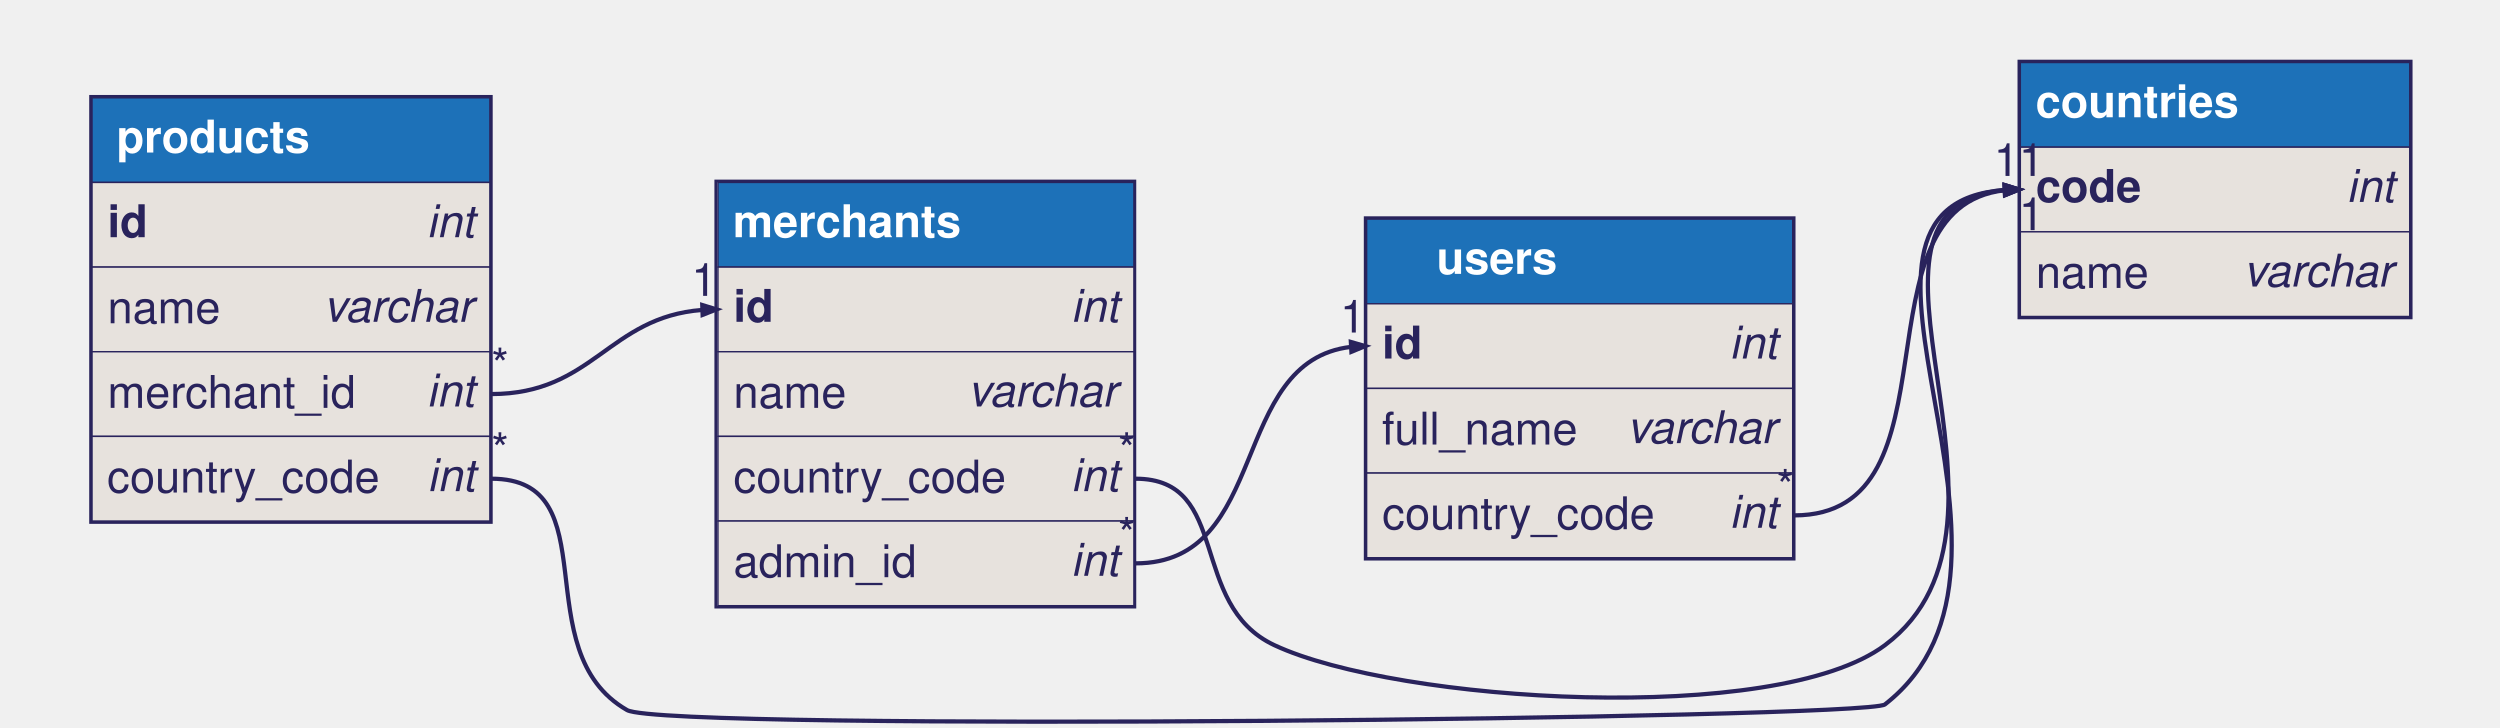
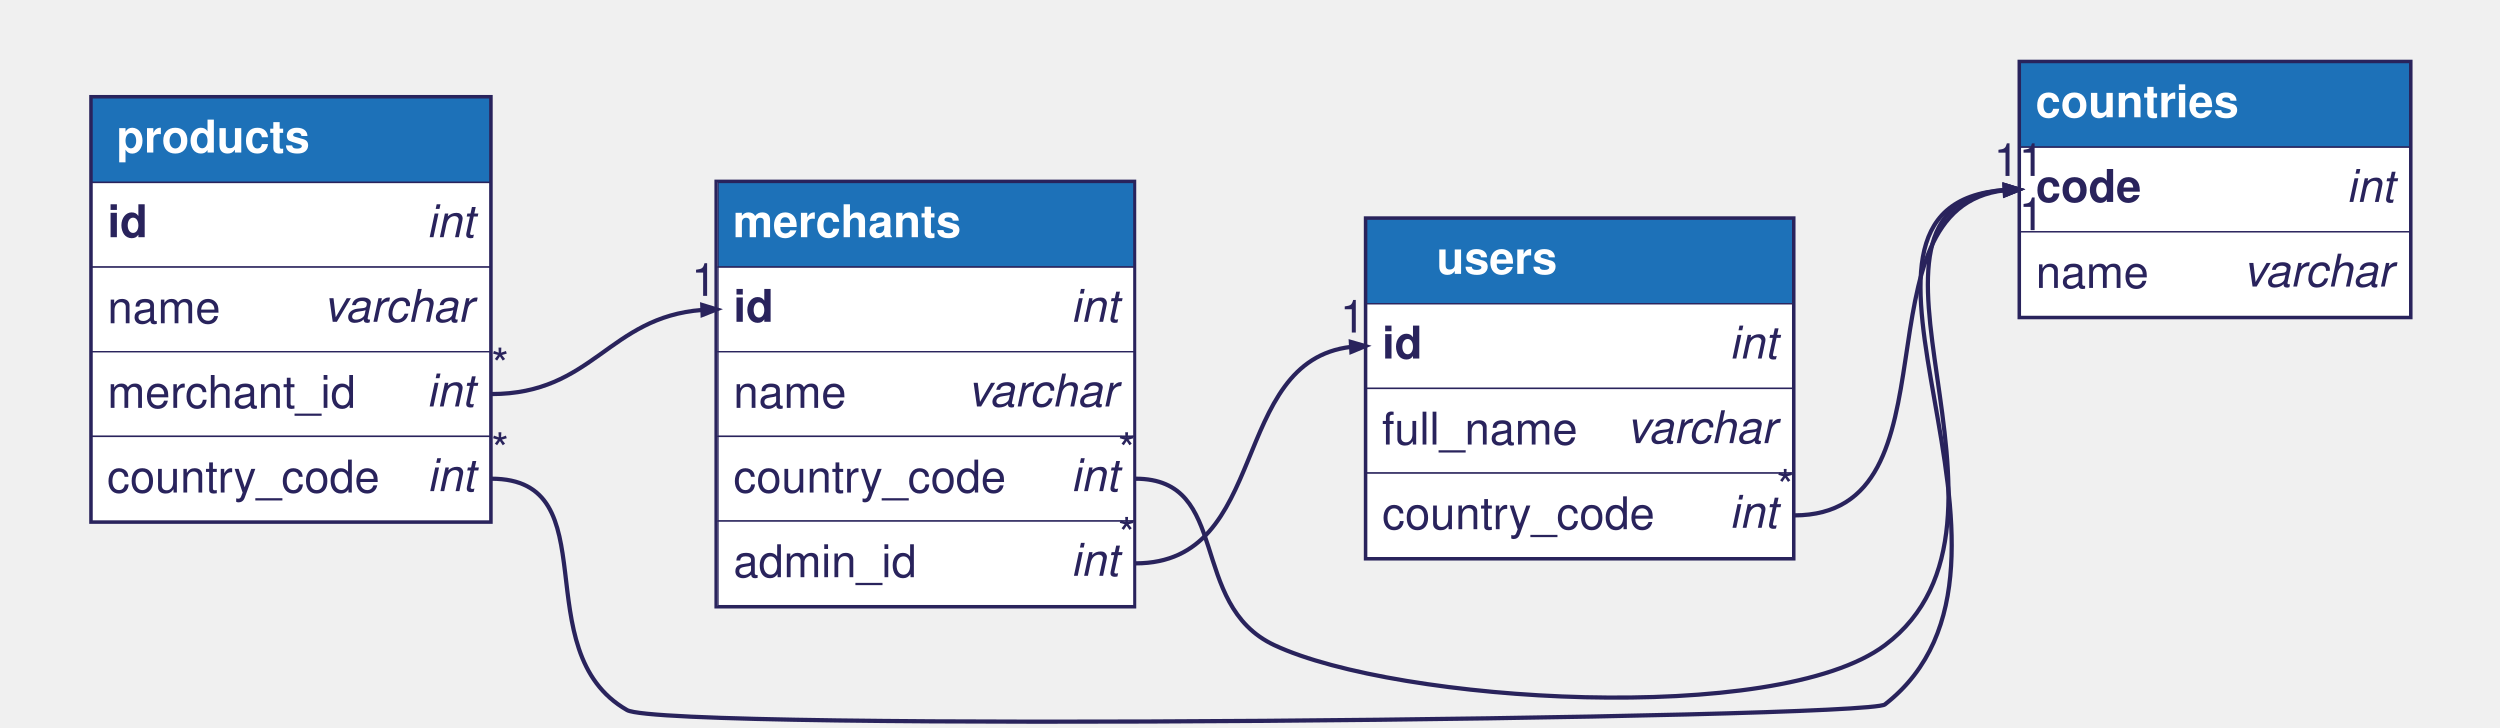
<svg xmlns="http://www.w3.org/2000/svg" width="1772pt" height="516pt" viewBox="0.00 0.00 1772.04 515.60">
  <g id="graph0" class="graph" transform="scale(1 1) rotate(0) translate(4 511.6)">
    <g id="countries" class="node">
      <ellipse fill="none" stroke="black" stroke-width="0" cx="1566.05" cy="-377.49" rx="197.98" ry="130.22" />
      <polygon fill="#1d71b8" stroke="transparent" points="1428.05,-407.49 1428.05,-467.49 1704.05,-467.49 1704.05,-407.49 1428.05,-407.49" />
      <polygon fill="none" stroke="#29235c" points="1428.05,-407.49 1428.05,-467.49 1704.05,-467.49 1704.05,-407.49 1428.05,-407.49" />
      <text text-anchor="start" x="1438.9" y="-428.69" font-family="Helvetica,sans-Serif" font-weight="bold" font-size="32.00" fill="#ffffff">       countries       </text>
-       <polygon fill="#e7e2dd" stroke="transparent" points="1428.05,-347.49 1428.05,-407.49 1704.05,-407.49 1704.05,-347.49 1428.05,-347.49" />
+       <polygon fill="#ffffff" stroke="transparent" points="1428.05,-347.49 1428.05,-407.49 1704.05,-407.49 1704.05,-347.49 1428.05,-347.49" />
      <polygon fill="none" stroke="#29235c" points="1428.05,-347.49 1428.05,-407.49 1704.05,-407.49 1704.05,-347.49 1428.05,-347.49" />
      <text text-anchor="start" x="1439.05" y="-368.69" font-family="Helvetica,sans-Serif" font-weight="bold" font-size="32.00" fill="#29235c">code</text>
      <text text-anchor="start" x="1508.42" y="-368.69" font-family="Helvetica,sans-Serif" font-size="32.00" fill="#29235c">    </text>
      <text text-anchor="start" x="1659.27" y="-368.69" font-family="Helvetica,sans-Serif" font-style="italic" font-size="32.00" fill="#29235c">int</text>
-       <polygon fill="#e7e2dd" stroke="transparent" points="1428.05,-287.49 1428.05,-347.49 1704.05,-347.49 1704.05,-287.49 1428.05,-287.49" />
+       <polygon fill="#ffffff" stroke="transparent" points="1428.05,-287.49 1428.05,-347.49 1704.05,-347.49 1704.05,-287.49 1428.05,-287.49" />
      <polygon fill="none" stroke="#29235c" points="1428.05,-287.49 1428.05,-347.49 1704.05,-347.49 1704.05,-287.49 1428.05,-287.49" />
      <text text-anchor="start" x="1439.05" y="-307.69" font-family="Helvetica,sans-Serif" font-size="32.00" fill="#29235c">name    </text>
      <text text-anchor="start" x="1586.38" y="-308.69" font-family="Helvetica,sans-Serif" font-style="italic" font-size="32.00" fill="#29235c">varchar</text>
      <polygon fill="none" stroke="#29235c" stroke-width="2" points="1427.05,-286.49 1427.05,-468.49 1705.05,-468.49 1705.05,-286.49 1427.05,-286.49" />
    </g>
    <g id="users" class="node">
      <ellipse fill="none" stroke="black" stroke-width="0" cx="1115.69" cy="-236.49" rx="216.25" ry="172.57" />
      <polygon fill="#1d71b8" stroke="transparent" points="964.69,-296.49 964.69,-356.49 1266.69,-356.49 1266.69,-296.49 964.69,-296.49" />
      <polygon fill="none" stroke="#29235c" points="964.69,-296.49 964.69,-356.49 1266.69,-356.49 1266.69,-296.49 964.69,-296.49" />
      <text text-anchor="start" x="1014.32" y="-317.69" font-family="Helvetica,sans-Serif" font-weight="bold" font-size="32.00" fill="#ffffff">       users       </text>
-       <polygon fill="#e7e2dd" stroke="transparent" points="964.69,-236.49 964.69,-296.49 1266.69,-296.49 1266.69,-236.49 964.69,-236.49" />
+       <polygon fill="#ffffff" stroke="transparent" points="964.69,-236.49 964.69,-296.49 1266.69,-296.49 1266.69,-236.49 964.69,-236.49" />
      <polygon fill="none" stroke="#29235c" points="964.69,-236.49 964.69,-296.49 1266.69,-296.49 1266.69,-236.49 964.69,-236.49" />
      <text text-anchor="start" x="975.69" y="-257.69" font-family="Helvetica,sans-Serif" font-weight="bold" font-size="32.00" fill="#29235c">id</text>
      <text text-anchor="start" x="1000.58" y="-257.69" font-family="Helvetica,sans-Serif" font-size="32.00" fill="#29235c">    </text>
      <text text-anchor="start" x="1221.91" y="-257.69" font-family="Helvetica,sans-Serif" font-style="italic" font-size="32.00" fill="#29235c">int</text>
-       <polygon fill="#e7e2dd" stroke="transparent" points="964.69,-176.49 964.69,-236.49 1266.69,-236.49 1266.69,-176.49 964.69,-176.49" />
+       <polygon fill="#ffffff" stroke="transparent" points="964.69,-176.49 964.69,-236.49 1266.69,-236.49 1266.69,-176.49 964.69,-176.49" />
      <polygon fill="none" stroke="#29235c" points="964.69,-176.49 964.69,-236.49 1266.69,-236.49 1266.69,-176.49 964.69,-176.49" />
      <text text-anchor="start" x="975.56" y="-196.69" font-family="Helvetica,sans-Serif" font-size="32.00" fill="#29235c">full_name    </text>
      <text text-anchor="start" x="1149.35" y="-197.69" font-family="Helvetica,sans-Serif" font-style="italic" font-size="32.00" fill="#29235c">varchar</text>
-       <polygon fill="#e7e2dd" stroke="transparent" points="964.69,-116.49 964.69,-176.49 1266.69,-176.49 1266.69,-116.49 964.69,-116.49" />
+       <polygon fill="#ffffff" stroke="transparent" points="964.69,-116.49 964.69,-176.49 1266.69,-176.49 1266.69,-116.49 964.69,-116.49" />
      <polygon fill="none" stroke="#29235c" points="964.69,-116.49 964.69,-176.49 1266.69,-176.49 1266.69,-116.49 964.69,-116.49" />
      <text text-anchor="start" x="975.69" y="-136.69" font-family="Helvetica,sans-Serif" font-size="32.00" fill="#29235c">country_code    </text>
      <text text-anchor="start" x="1221.91" y="-137.69" font-family="Helvetica,sans-Serif" font-style="italic" font-size="32.00" fill="#29235c">int</text>
      <polygon fill="none" stroke="#29235c" stroke-width="2" points="963.69,-115.49 963.69,-357.49 1267.69,-357.49 1267.69,-115.49 963.69,-115.49" />
    </g>
    <g id="edge6" class="edge">
      <path fill="none" stroke="#29235c" stroke-width="3" d="M1267.69,-146.49C1388.89,-146.49 1307.26,-364.59 1416.96,-376.94" />
      <polygon fill="#29235c" stroke="#29235c" stroke-width="3" points="1416.88,-380.44 1427.05,-377.49 1417.26,-373.45 1416.88,-380.44" />
      <text text-anchor="middle" x="1435.95" y="-387.09" font-family="Helvetica,sans-Serif" font-size="32.00" fill="#29235c">1</text>
      <text text-anchor="middle" x="1261.47" y="-156.09" font-family="Helvetica,sans-Serif" font-size="32.00" fill="#29235c">*</text>
    </g>
    <g id="merchants" class="node">
      <ellipse fill="none" stroke="black" stroke-width="0" cx="651.89" cy="-232.49" rx="211.35" ry="214.92" />
      <polygon fill="#1d71b8" stroke="transparent" points="504.89,-322.49 504.89,-382.49 799.89,-382.49 799.89,-322.49 504.89,-322.49" />
      <polygon fill="none" stroke="#29235c" points="504.89,-322.49 504.89,-382.49 799.89,-382.49 799.89,-322.49 504.89,-322.49" />
      <text text-anchor="start" x="515.46" y="-343.69" font-family="Helvetica,sans-Serif" font-weight="bold" font-size="32.00" fill="#ffffff">       merchants       </text>
-       <polygon fill="#e7e2dd" stroke="transparent" points="504.89,-262.49 504.89,-322.49 799.89,-322.49 799.89,-262.49 504.89,-262.49" />
+       <polygon fill="#ffffff" stroke="transparent" points="504.89,-262.49 504.89,-322.49 799.89,-322.49 799.89,-262.49 504.89,-262.49" />
      <polygon fill="none" stroke="#29235c" points="504.89,-262.49 504.89,-322.49 799.89,-322.49 799.89,-262.49 504.89,-262.49" />
      <text text-anchor="start" x="515.89" y="-283.69" font-family="Helvetica,sans-Serif" font-weight="bold" font-size="32.00" fill="#29235c">id</text>
      <text text-anchor="start" x="540.78" y="-283.69" font-family="Helvetica,sans-Serif" font-size="32.00" fill="#29235c">    </text>
      <text text-anchor="start" x="755.11" y="-283.69" font-family="Helvetica,sans-Serif" font-style="italic" font-size="32.00" fill="#29235c">int</text>
-       <polygon fill="#e7e2dd" stroke="transparent" points="504.89,-202.49 504.89,-262.49 799.89,-262.49 799.89,-202.49 504.89,-202.49" />
+       <polygon fill="#ffffff" stroke="transparent" points="504.89,-202.49 504.89,-262.49 799.89,-262.49 799.89,-202.49 504.89,-202.49" />
      <polygon fill="none" stroke="#29235c" points="504.89,-202.49 504.89,-262.49 799.89,-262.49 799.89,-202.49 504.89,-202.49" />
      <text text-anchor="start" x="515.89" y="-222.69" font-family="Helvetica,sans-Serif" font-size="32.00" fill="#29235c">name    </text>
      <text text-anchor="start" x="682.22" y="-223.69" font-family="Helvetica,sans-Serif" font-style="italic" font-size="32.00" fill="#29235c">varchar</text>
-       <polygon fill="#e7e2dd" stroke="transparent" points="504.89,-142.49 504.89,-202.49 799.89,-202.49 799.89,-142.49 504.89,-142.49" />
+       <polygon fill="#ffffff" stroke="transparent" points="504.89,-142.49 504.89,-202.49 799.89,-202.49 799.89,-142.49 504.89,-142.49" />
      <polygon fill="none" stroke="#29235c" points="504.89,-142.49 504.89,-202.49 799.89,-202.49 799.89,-142.49 504.89,-142.49" />
      <text text-anchor="start" x="515.89" y="-162.69" font-family="Helvetica,sans-Serif" font-size="32.00" fill="#29235c">country_code    </text>
      <text text-anchor="start" x="755.11" y="-163.69" font-family="Helvetica,sans-Serif" font-style="italic" font-size="32.00" fill="#29235c">int</text>
-       <polygon fill="#e7e2dd" stroke="transparent" points="504.89,-82.49 504.89,-142.49 799.89,-142.49 799.89,-82.49 504.89,-82.49" />
+       <polygon fill="#ffffff" stroke="transparent" points="504.89,-82.49 504.89,-142.49 799.89,-142.49 799.89,-82.49 504.89,-82.49" />
      <polygon fill="none" stroke="#29235c" points="504.89,-82.49 504.89,-142.49 799.89,-142.49 799.89,-82.49 504.89,-82.49" />
      <text text-anchor="start" x="515.89" y="-102.69" font-family="Helvetica,sans-Serif" font-size="32.00" fill="#29235c">admin_id    </text>
      <text text-anchor="start" x="755.11" y="-103.69" font-family="Helvetica,sans-Serif" font-style="italic" font-size="32.00" fill="#29235c">int</text>
      <polygon fill="none" stroke="#29235c" stroke-width="2" points="503.39,-81.49 503.39,-383.49 800.39,-383.49 800.39,-81.49 503.39,-81.49" />
    </g>
    <g id="edge8" class="edge">
      <path fill="none" stroke="#29235c" stroke-width="3" d="M800.89,-172.49C869.18,-172.49 837.46,-83.44 899.31,-54.49 986.41,-13.72 1255.07,3.12 1332.06,-54.49 1449.06,-142.04 1285.44,-366.63 1417.06,-377.11" />
      <polygon fill="#29235c" stroke="#29235c" stroke-width="3" points="1416.93,-380.61 1427.05,-377.49 1417.19,-373.61 1416.93,-380.61" />
      <text text-anchor="middle" x="1435.95" y="-348.69" font-family="Helvetica,sans-Serif" font-size="32.00" fill="#29235c">1</text>
      <text text-anchor="middle" x="794.67" y="-182.09" font-family="Helvetica,sans-Serif" font-size="32.00" fill="#29235c">*</text>
    </g>
    <g id="edge10" class="edge">
      <path fill="none" stroke="#29235c" stroke-width="3" d="M800.89,-112.49C896.99,-112.49 866.48,-255.85 953.68,-265.93" />
      <polygon fill="#29235c" stroke="#29235c" stroke-width="3" points="953.51,-269.43 963.69,-266.49 953.9,-262.44 953.51,-269.43" />
      <text text-anchor="middle" x="954.8" y="-276.09" font-family="Helvetica,sans-Serif" font-size="32.00" fill="#29235c">1</text>
      <text text-anchor="middle" x="794.67" y="-122.09" font-family="Helvetica,sans-Serif" font-size="32.00" fill="#29235c">*</text>
    </g>
    <g id="products" class="node">
      <ellipse fill="none" stroke="black" stroke-width="0" cx="202.23" cy="-292.49" rx="202.47" ry="214.92" />
      <polygon fill="#1d71b8" stroke="transparent" points="61.23,-382.49 61.23,-442.49 343.23,-442.49 343.23,-382.49 61.23,-382.49" />
      <polygon fill="none" stroke="#29235c" points="61.23,-382.49 61.23,-442.49 343.23,-442.49 343.23,-382.49 61.23,-382.49" />
      <text text-anchor="start" x="78.63" y="-403.69" font-family="Helvetica,sans-Serif" font-weight="bold" font-size="32.00" fill="#ffffff">       products       </text>
-       <polygon fill="#e7e2dd" stroke="transparent" points="61.23,-322.49 61.23,-382.49 343.23,-382.49 343.23,-322.49 61.23,-322.49" />
+       <polygon fill="#ffffff" stroke="transparent" points="61.23,-322.49 61.23,-382.49 343.23,-382.49 343.23,-322.49 61.23,-322.49" />
      <polygon fill="none" stroke="#29235c" points="61.23,-322.49 61.23,-382.49 343.23,-382.49 343.23,-322.49 61.23,-322.49" />
      <text text-anchor="start" x="72.23" y="-343.69" font-family="Helvetica,sans-Serif" font-weight="bold" font-size="32.00" fill="#29235c">id</text>
      <text text-anchor="start" x="97.12" y="-343.69" font-family="Helvetica,sans-Serif" font-size="32.00" fill="#29235c">    </text>
      <text text-anchor="start" x="298.45" y="-343.69" font-family="Helvetica,sans-Serif" font-style="italic" font-size="32.00" fill="#29235c">int</text>
-       <polygon fill="#e7e2dd" stroke="transparent" points="61.23,-262.49 61.23,-322.49 343.23,-322.49 343.23,-262.49 61.23,-262.49" />
+       <polygon fill="#ffffff" stroke="transparent" points="61.23,-262.49 61.23,-322.49 343.23,-322.49 343.23,-262.49 61.23,-262.49" />
      <polygon fill="none" stroke="#29235c" points="61.23,-262.49 61.23,-322.49 343.23,-322.49 343.23,-262.49 61.23,-262.49" />
      <text text-anchor="start" x="72.23" y="-282.69" font-family="Helvetica,sans-Serif" font-size="32.00" fill="#29235c">name    </text>
      <text text-anchor="start" x="225.56" y="-283.69" font-family="Helvetica,sans-Serif" font-style="italic" font-size="32.00" fill="#29235c">varchar</text>
-       <polygon fill="#e7e2dd" stroke="transparent" points="61.23,-202.49 61.23,-262.49 343.23,-262.49 343.23,-202.49 61.23,-202.49" />
+       <polygon fill="#ffffff" stroke="transparent" points="61.23,-202.49 61.23,-262.49 343.23,-262.49 343.23,-202.49 61.23,-202.49" />
      <polygon fill="none" stroke="#29235c" points="61.23,-202.49 61.23,-262.49 343.23,-262.49 343.23,-202.49 61.23,-202.49" />
      <text text-anchor="start" x="72.23" y="-222.69" font-family="Helvetica,sans-Serif" font-size="32.00" fill="#29235c">merchant_id    </text>
      <text text-anchor="start" x="298.45" y="-223.69" font-family="Helvetica,sans-Serif" font-style="italic" font-size="32.00" fill="#29235c">int</text>
-       <polygon fill="#e7e2dd" stroke="transparent" points="61.23,-142.49 61.23,-202.49 343.23,-202.49 343.23,-142.49 61.23,-142.49" />
+       <polygon fill="#ffffff" stroke="transparent" points="61.23,-142.49 61.23,-202.49 343.23,-202.49 343.23,-142.49 61.23,-142.49" />
      <polygon fill="none" stroke="#29235c" points="61.23,-142.49 61.23,-202.49 343.23,-202.49 343.23,-142.49 61.23,-142.49" />
      <text text-anchor="start" x="71.91" y="-162.69" font-family="Helvetica,sans-Serif" font-size="32.00" fill="#29235c">country_code    </text>
      <text text-anchor="start" x="298.84" y="-163.69" font-family="Helvetica,sans-Serif" font-style="italic" font-size="32.00" fill="#29235c">int</text>
      <polygon fill="none" stroke="#29235c" stroke-width="2" points="60.23,-141.49 60.23,-443.49 344.23,-443.49 344.23,-141.49 60.23,-141.49" />
    </g>
    <g id="edge4" class="edge">
      <path fill="none" stroke="#29235c" stroke-width="3" d="M344.23,-172.49C428.74,-172.49 367.13,-50.49 440.47,-8.49 467.49,6.99 1318.96,-2.27 1332.06,-12.49 1461.4,-113.36 1268.07,-366.31 1416.76,-377.13" />
      <polygon fill="#29235c" stroke="#29235c" stroke-width="3" points="1416.94,-380.64 1427.05,-377.49 1417.18,-373.64 1416.94,-380.64" />
      <text text-anchor="middle" x="1418.16" y="-387.09" font-family="Helvetica,sans-Serif" font-size="32.00" fill="#29235c">1</text>
      <text text-anchor="middle" x="350.45" y="-182.09" font-family="Helvetica,sans-Serif" font-size="32.00" fill="#29235c">*</text>
    </g>
    <g id="edge2" class="edge">
      <path fill="none" stroke="#29235c" stroke-width="3" d="M344.23,-232.49C416.48,-232.49 427.18,-287 493.66,-292.11" />
      <polygon fill="#29235c" stroke="#29235c" stroke-width="3" points="493.77,-295.61 503.89,-292.49 494.03,-288.62 493.77,-295.61" />
      <text text-anchor="middle" x="495" y="-302.09" font-family="Helvetica,sans-Serif" font-size="32.00" fill="#29235c">1</text>
      <text text-anchor="middle" x="350.45" y="-242.09" font-family="Helvetica,sans-Serif" font-size="32.00" fill="#29235c">*</text>
    </g>
  </g>
</svg>
